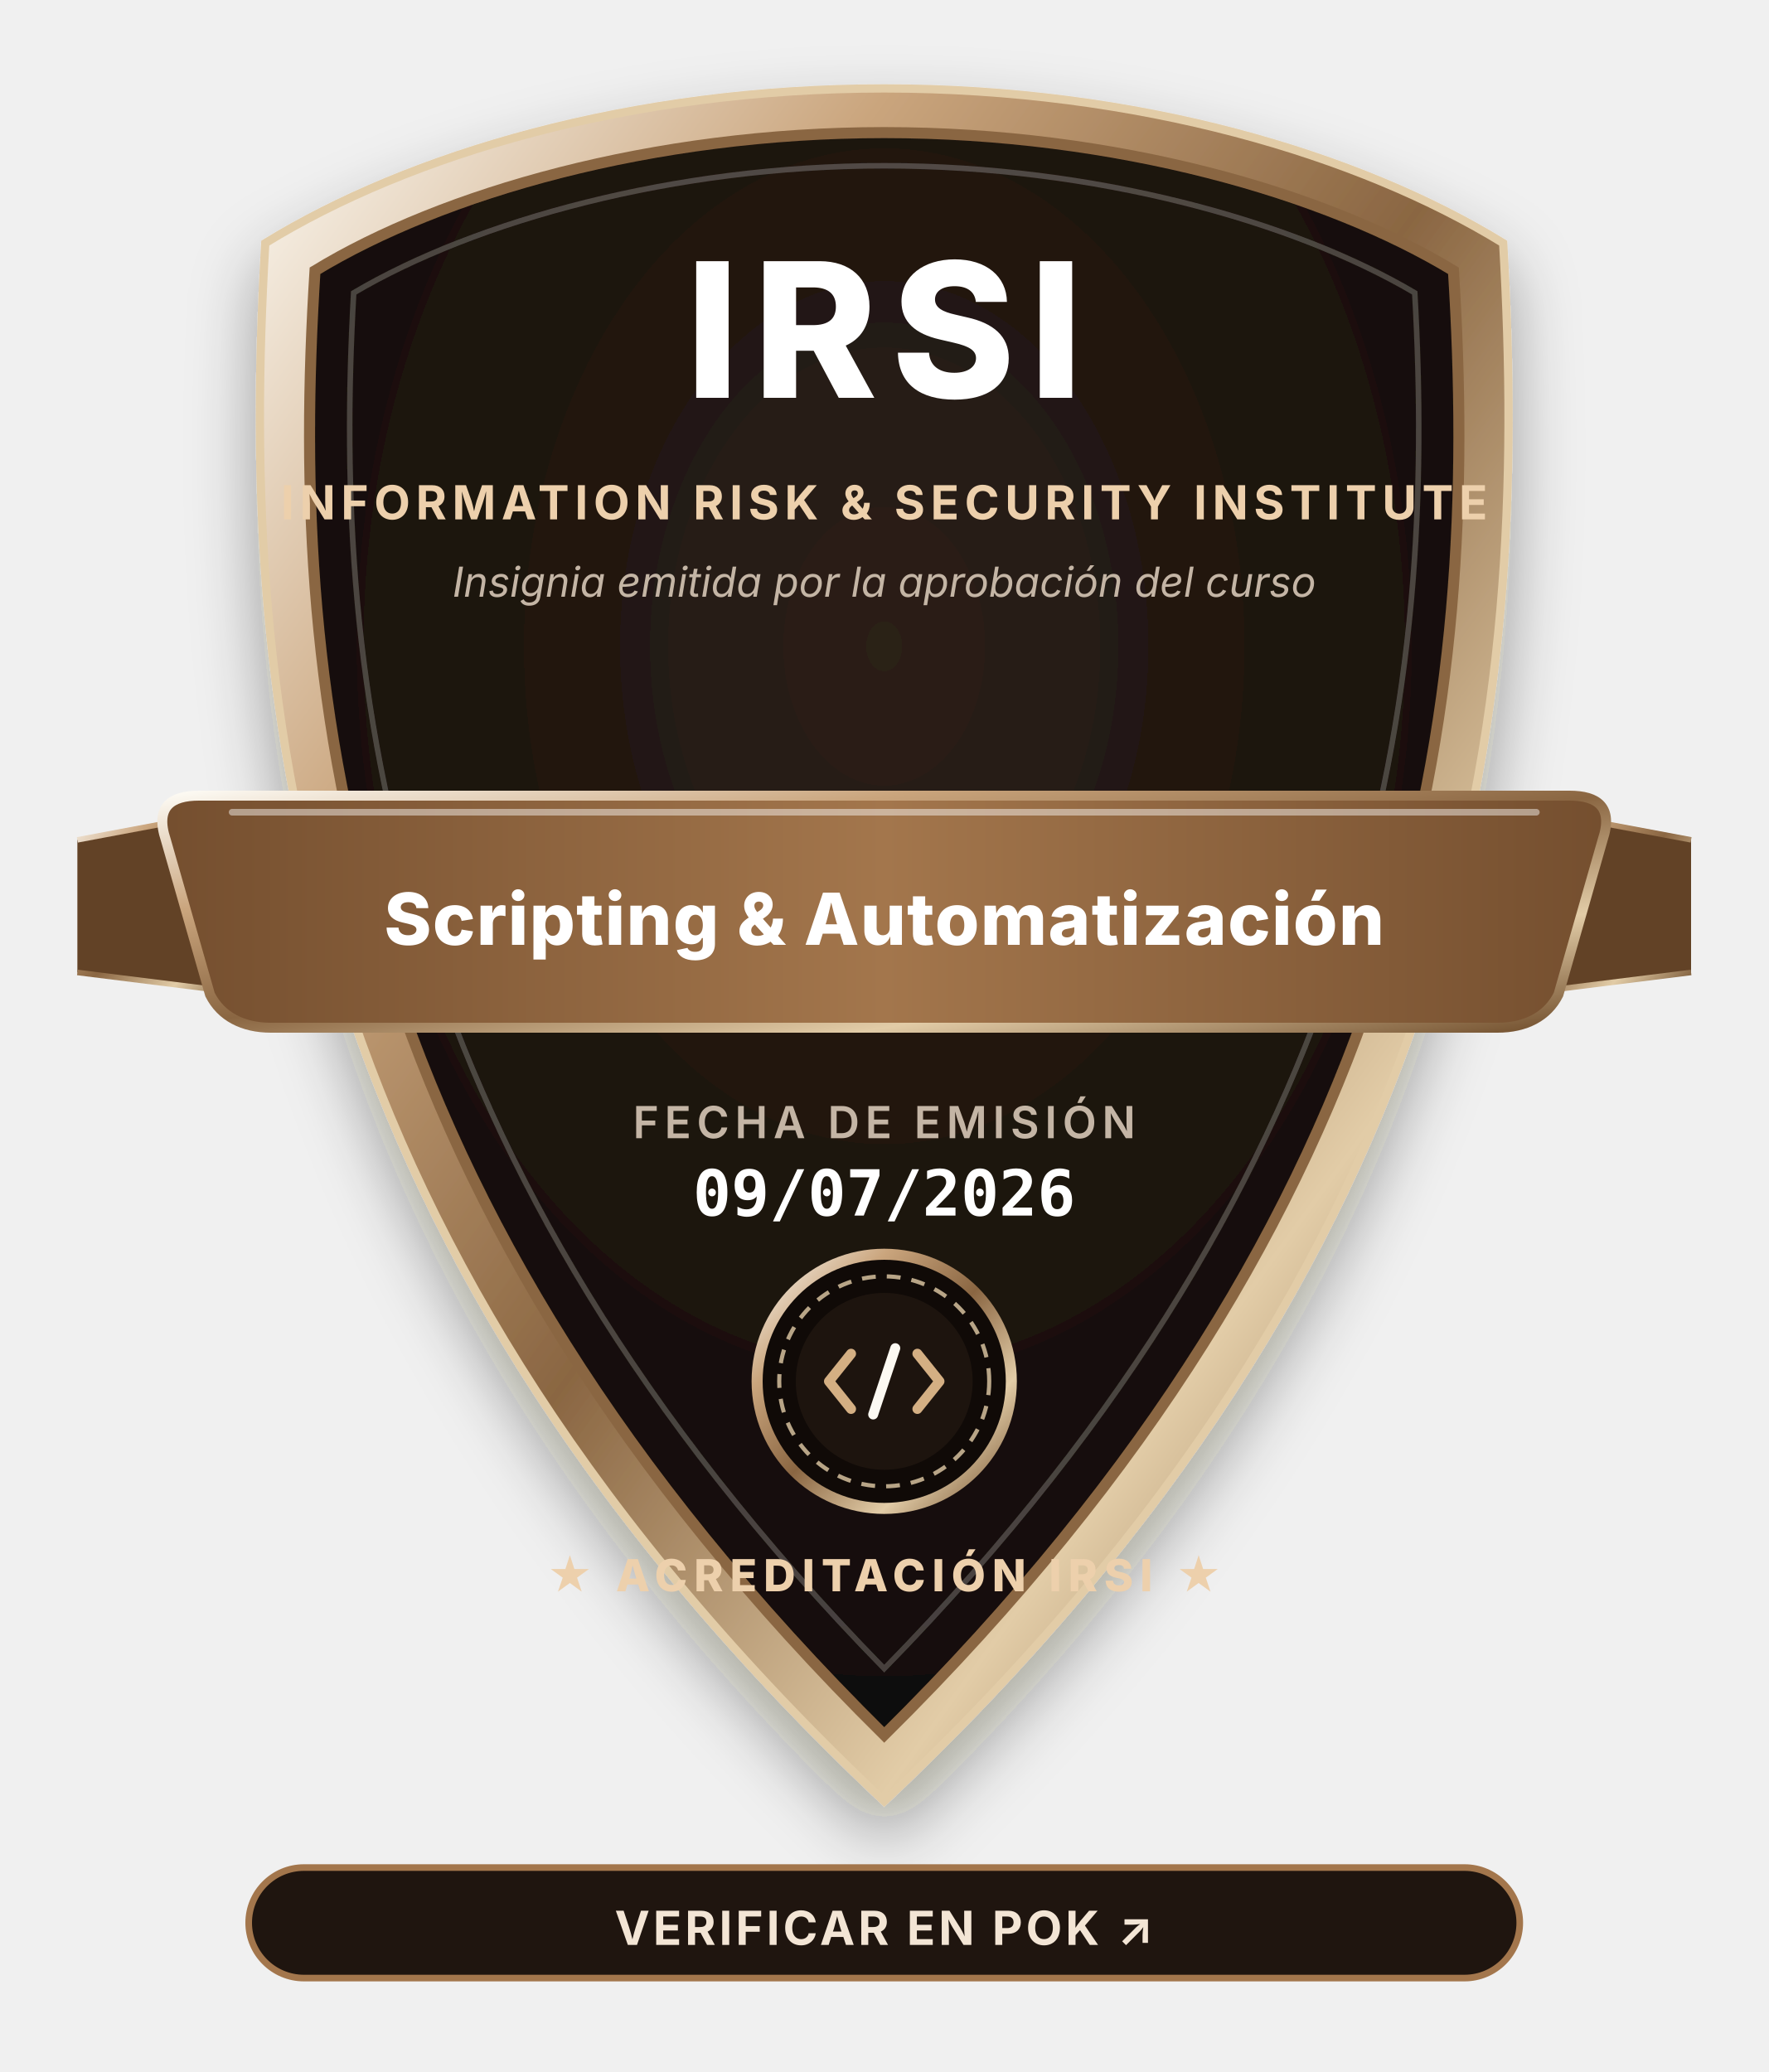
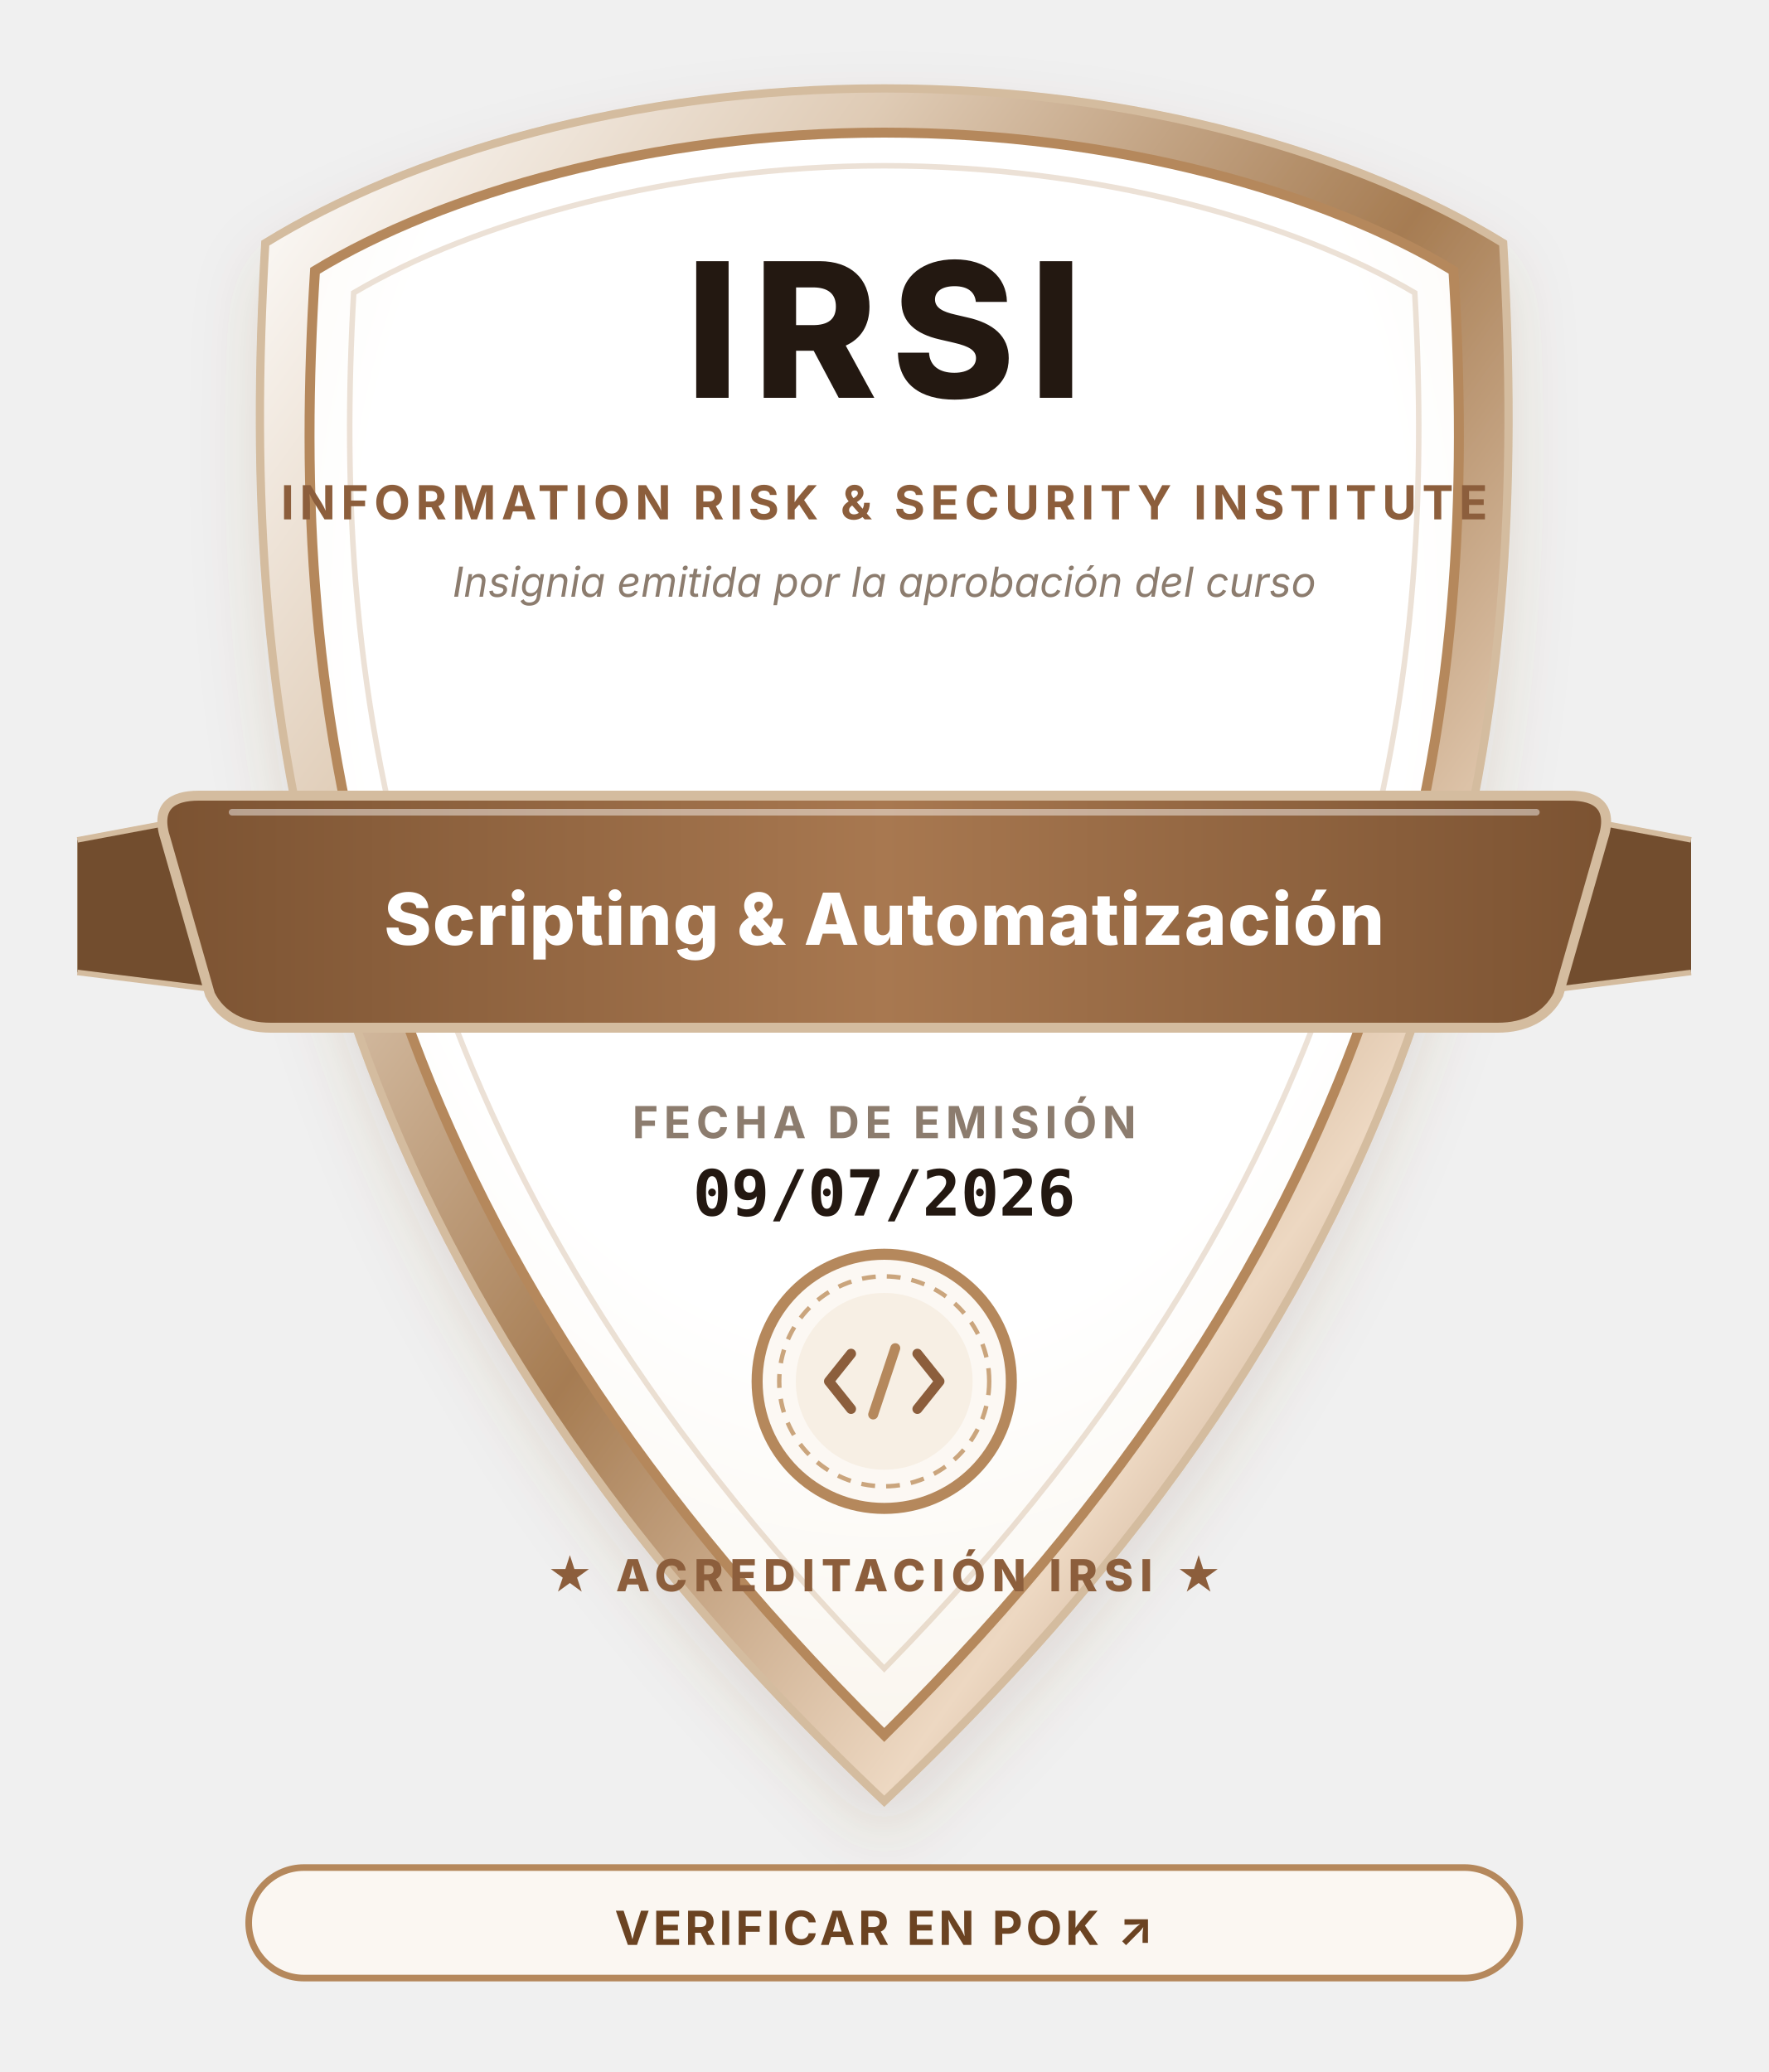
<svg xmlns="http://www.w3.org/2000/svg" viewBox="0 0 320 375" width="320" height="375">
  <defs>
    <linearGradient id="goldGrad_badge_scripting" x1="0%" y1="0%" x2="100%" y2="100%">
-       <stop offset="0%" stop-color="#fcf9f2" />
-       <stop offset="25%" stop-color="#caa57d" />
-       <stop offset="50%" stop-color="#8a6642" />
-       <stop offset="75%" stop-color="#e2cca7" />
-       <stop offset="100%" stop-color="#6e4b29" />
+       <stop offset="0%" stop-color="#ffffff" />
+       <stop offset="25%" stop-color="#dfcbb5" />
+       <stop offset="50%" stop-color="#a67c52" />
+       <stop offset="75%" stop-color="#edd8c2" />
+       <stop offset="100%" stop-color="#8c5e3c" />
    </linearGradient>
-     <radialGradient id="shieldBg_badge_scripting" cx="50%" cy="32%" r="68%">
-       <stop offset="0%" stop-color="#2c2017" />
-       <stop offset="55%" stop-color="#1d140e" />
-       <stop offset="100%" stop-color="#100a07" />
+     <radialGradient id="shieldBg_badge_scripting" cx="50%" cy="30%" r="70%">
+       <stop offset="0%" stop-color="#ffffff" />
+       <stop offset="65%" stop-color="#ffffff" />
+       <stop offset="100%" stop-color="#faf6ef" />
    </radialGradient>
    <linearGradient id="ribbonGrad_badge_scripting" x1="0%" y1="0%" x2="100%" y2="0%">
-       <stop offset="0%" stop-color="#754f2f" />
-       <stop offset="50%" stop-color="#a3764c" />
-       <stop offset="100%" stop-color="#754f2f" />
+       <stop offset="0%" stop-color="#7c5332" />
+       <stop offset="50%" stop-color="#a87850" />
+       <stop offset="100%" stop-color="#7c5332" />
    </linearGradient>
    <filter id="shadow_badge_scripting" x="-10%" y="-10%" width="120%" height="125%">
-       <feDropShadow dx="0" dy="6" stdDeviation="6" flood-color="#1f140e" flood-opacity="0.35" />
+       <feDropShadow dx="0" dy="6" stdDeviation="6" flood-color="#7a5538" flood-opacity="0.14" />
    </filter>
  </defs>
  <g filter="url(#shadow_badge_scripting)">
-     <path d="M160,16 C206,16 246,28 272,44 C277,130 266,226 160,326 C54,226 43,130 48,44 C74,28 114,16 160,16 Z" fill="url(#goldGrad_badge_scripting)" stroke="#e2cca7" stroke-width="1.5" />
-     <path d="M160,24 C202,24 240,35 263,49 C268,128 257,218 160,314 C63,218 52,128 57,49 C80,35 118,24 160,24 Z" fill="url(#shieldBg_badge_scripting)" stroke="#8a6642" stroke-width="2" />
-     <path d="M160,30 C198,30 234,40 256,53 C260,124 250,210 160,302 C70,210 60,124 64,53 C86,40 122,30 160,30 Z" fill="none" stroke="rgba(255,255,255,0.22)" stroke-width="1" />
+     <path d="M160,16 C206,16 246,28 272,44 C277,130 266,226 160,326 C54,226 43,130 48,44 C74,28 114,16 160,16 Z" fill="url(#goldGrad_badge_scripting)" stroke="#d4bc9f" stroke-width="1.5" />
+     <path d="M160,24 C202,24 240,35 263,49 C268,128 257,218 160,314 C63,218 52,128 57,49 C80,35 118,24 160,24 Z" fill="url(#shieldBg_badge_scripting)" stroke="#b5885c" stroke-width="1.8" />
+     <path d="M160,30 C198,30 234,40 256,53 C260,124 250,210 160,302 C70,210 60,124 64,53 C86,40 122,30 160,30 Z" fill="none" stroke="rgba(181, 136, 92, 0.25)" stroke-width="1" />
  </g>
  <g transform="translate(160, 72)" text-anchor="middle">
-     <text y="0" font-family="'Plus Jakarta Sans', system-ui, -apple-system, sans-serif" font-size="34" font-weight="800" fill="#ffffff" letter-spacing="2.5">IRSI</text>
-     <line x1="-54" y1="10" x2="54" y2="10" stroke="url(#goldGrad_badge_scripting)" stroke-width="1.5" stroke-linecap="round" />
-     <text y="22" font-family="'Plus Jakarta Sans', system-ui, -apple-system, sans-serif" font-size="8.5" font-weight="700" fill="#edd0ac" letter-spacing="1">INFORMATION RISK &amp; SECURITY INSTITUTE</text>
-     <text y="36" font-family="'Plus Jakarta Sans', system-ui, -apple-system, sans-serif" font-size="7.5" font-style="italic" fill="#c4b5a5">Insignia emitida por la aprobación del curso</text>
+     <text y="0" font-family="'Plus Jakarta Sans', system-ui, -apple-system, sans-serif" font-size="34" font-weight="800" fill="#231811" letter-spacing="2.5">IRSI</text>
+     <line x1="-54" y1="10" x2="54" y2="10" stroke="url(#goldGrad_badge_scripting)" stroke-width="1.8" stroke-linecap="round" />
+     <text y="22" font-family="'Plus Jakarta Sans', system-ui, -apple-system, sans-serif" font-size="8.5" font-weight="700" fill="#8c5e3c" letter-spacing="1">INFORMATION RISK &amp; SECURITY INSTITUTE</text>
+     <text y="36" font-family="'Plus Jakarta Sans', system-ui, -apple-system, sans-serif" font-size="7.5" font-style="italic" fill="#8c7c6e">Insignia emitida por la aprobación del curso</text>
  </g>
  <g transform="translate(0, 134)">
-     <polygon points="22,38 46,12 46,46" fill="#100a07" opacity="0.8" />
-     <polygon points="14,18 46,12 46,46 14,42" fill="#754f2f" filter="brightness(0.7)" />
-     <polyline points="14,18 46,12 46,46 14,42" fill="none" stroke="url(#goldGrad_badge_scripting)" stroke-width="1" />
-     <polygon points="298,38 274,12 274,46" fill="#100a07" opacity="0.8" />
-     <polygon points="306,18 274,12 274,46 306,42" fill="#754f2f" filter="brightness(0.7)" />
-     <polyline points="306,18 274,12 274,46 306,42" fill="none" stroke="url(#goldGrad_badge_scripting)" stroke-width="1" />
-     <path d="M36,10 L284,10 C289,10 292,12 290,18 L282,46 C280,50 276,52 271,52 L49,52 C44,52 40,50 38,46 L30,18 C28,12 31,10 36,10 Z" fill="url(#ribbonGrad_badge_scripting)" stroke="url(#goldGrad_badge_scripting)" stroke-width="1.8" />
+     <polygon points="22,38 46,12 46,46" fill="#4d321d" opacity="0.6" />
+     <polygon points="14,18 46,12 46,46 14,42" fill="#7c5332" filter="brightness(0.85)" />
+     <polyline points="14,18 46,12 46,46 14,42" fill="none" stroke="#d4bc9f" stroke-width="1" />
+     <polygon points="298,38 274,12 274,46" fill="#4d321d" opacity="0.6" />
+     <polygon points="306,18 274,12 274,46 306,42" fill="#7c5332" filter="brightness(0.85)" />
+     <polyline points="306,18 274,12 274,46 306,42" fill="none" stroke="#d4bc9f" stroke-width="1" />
+     <path d="M36,10 L284,10 C289,10 292,12 290,18 L282,46 C280,50 276,52 271,52 L49,52 C44,52 40,50 38,46 L30,18 C28,12 31,10 36,10 Z" fill="url(#ribbonGrad_badge_scripting)" stroke="#d4bc9f" stroke-width="1.8" />
    <line x1="42" y1="13" x2="278" y2="13" stroke="rgba(255,255,255,0.45)" stroke-width="1.2" stroke-linecap="round" />
    <text x="160" y="37" text-anchor="middle" font-family="'Plus Jakarta Sans', system-ui, -apple-system, sans-serif" font-size="13" font-weight="800" fill="#ffffff" letter-spacing="0.2">Scripting &amp; Automatización</text>
  </g>
  <g transform="translate(160, 206)" text-anchor="middle">
-     <text y="0" font-family="'Plus Jakarta Sans', system-ui, -apple-system, sans-serif" font-size="8" font-weight="600" fill="#c4b5a5" letter-spacing="1">FECHA DE EMISIÓN</text>
-     <text y="14" font-family="'JetBrains Mono', monospace" font-size="11.5" font-weight="700" fill="#ffffff">09/07/2026</text>
+     <text y="0" font-family="'Plus Jakarta Sans', system-ui, -apple-system, sans-serif" font-size="8" font-weight="700" fill="#8c7c6e" letter-spacing="1">FECHA DE EMISIÓN</text>
+     <text y="14" font-family="'JetBrains Mono', monospace" font-size="11.5" font-weight="700" fill="#231811">09/07/2026</text>
    <g transform="translate(0, 44)">
-       <circle cx="0" cy="0" r="23" fill="#100a07" stroke="url(#goldGrad_badge_scripting)" stroke-width="2" />
-       <circle cx="0" cy="0" r="19" fill="none" stroke="#e2cca7" stroke-width="0.75" stroke-dasharray="2.5,2" opacity="0.8" />
-       <circle cx="0" cy="0" r="16" fill="#1d140e" />
-       <polyline points="-6,-5 -10,0 -6,5" fill="none" stroke="#d4af83" stroke-width="1.8" stroke-linecap="round" stroke-linejoin="round" />
-       <polyline points="6,-5 10,0 6,5" fill="none" stroke="#d4af83" stroke-width="1.8" stroke-linecap="round" stroke-linejoin="round" />
-       <line x1="-2" y1="6" x2="2" y2="-6" stroke="#fcf9f2" stroke-width="1.8" stroke-linecap="round" />
+       <circle cx="0" cy="0" r="23" fill="#fcf8f3" stroke="#b5885c" stroke-width="2" />
+       <circle cx="0" cy="0" r="19" fill="none" stroke="#caa57d" stroke-width="0.8" stroke-dasharray="2.5,2" />
+       <circle cx="0" cy="0" r="16" fill="#f7efe4" />
+       <polyline points="-6,-5 -10,0 -6,5" fill="none" stroke="#8c5e3c" stroke-width="1.8" stroke-linecap="round" stroke-linejoin="round" />
+       <polyline points="6,-5 10,0 6,5" fill="none" stroke="#8c5e3c" stroke-width="1.8" stroke-linecap="round" stroke-linejoin="round" />
+       <line x1="-2" y1="6" x2="2" y2="-6" stroke="#b5885c" stroke-width="1.8" stroke-linecap="round" />
    </g>
-     <text y="82" font-family="'Plus Jakarta Sans', system-ui, -apple-system, sans-serif" font-size="8" font-weight="800" fill="#edd0ac" letter-spacing="1.2">★ ACREDITACIÓN IRSI ★</text>
+     <text y="82" font-family="'Plus Jakarta Sans', system-ui, -apple-system, sans-serif" font-size="8" font-weight="800" fill="#8c5e3c" letter-spacing="1.2">★ ACREDITACIÓN IRSI ★</text>
  </g>
  <g transform="translate(160, 348)">
-     <rect x="-115" y="-10" width="230" height="20" rx="10" fill="#1f150f" stroke="#a3764c" stroke-width="1.2" />
-     <text text-anchor="middle" y="4" font-family="'Plus Jakarta Sans', system-ui, -apple-system, sans-serif" font-size="8.5" font-weight="700" fill="#f3e5d5" letter-spacing="0.6">VERIFICAR EN POK ↗</text>
+     <rect x="-115" y="-10" width="230" height="20" rx="10" fill="#fbf7f2" stroke="#b5885c" stroke-width="1.2" />
+     <text text-anchor="middle" y="4" font-family="'Plus Jakarta Sans', system-ui, -apple-system, sans-serif" font-size="8.5" font-weight="700" fill="#6b4322" letter-spacing="0.6">VERIFICAR EN POK ↗</text>
  </g>
</svg>
